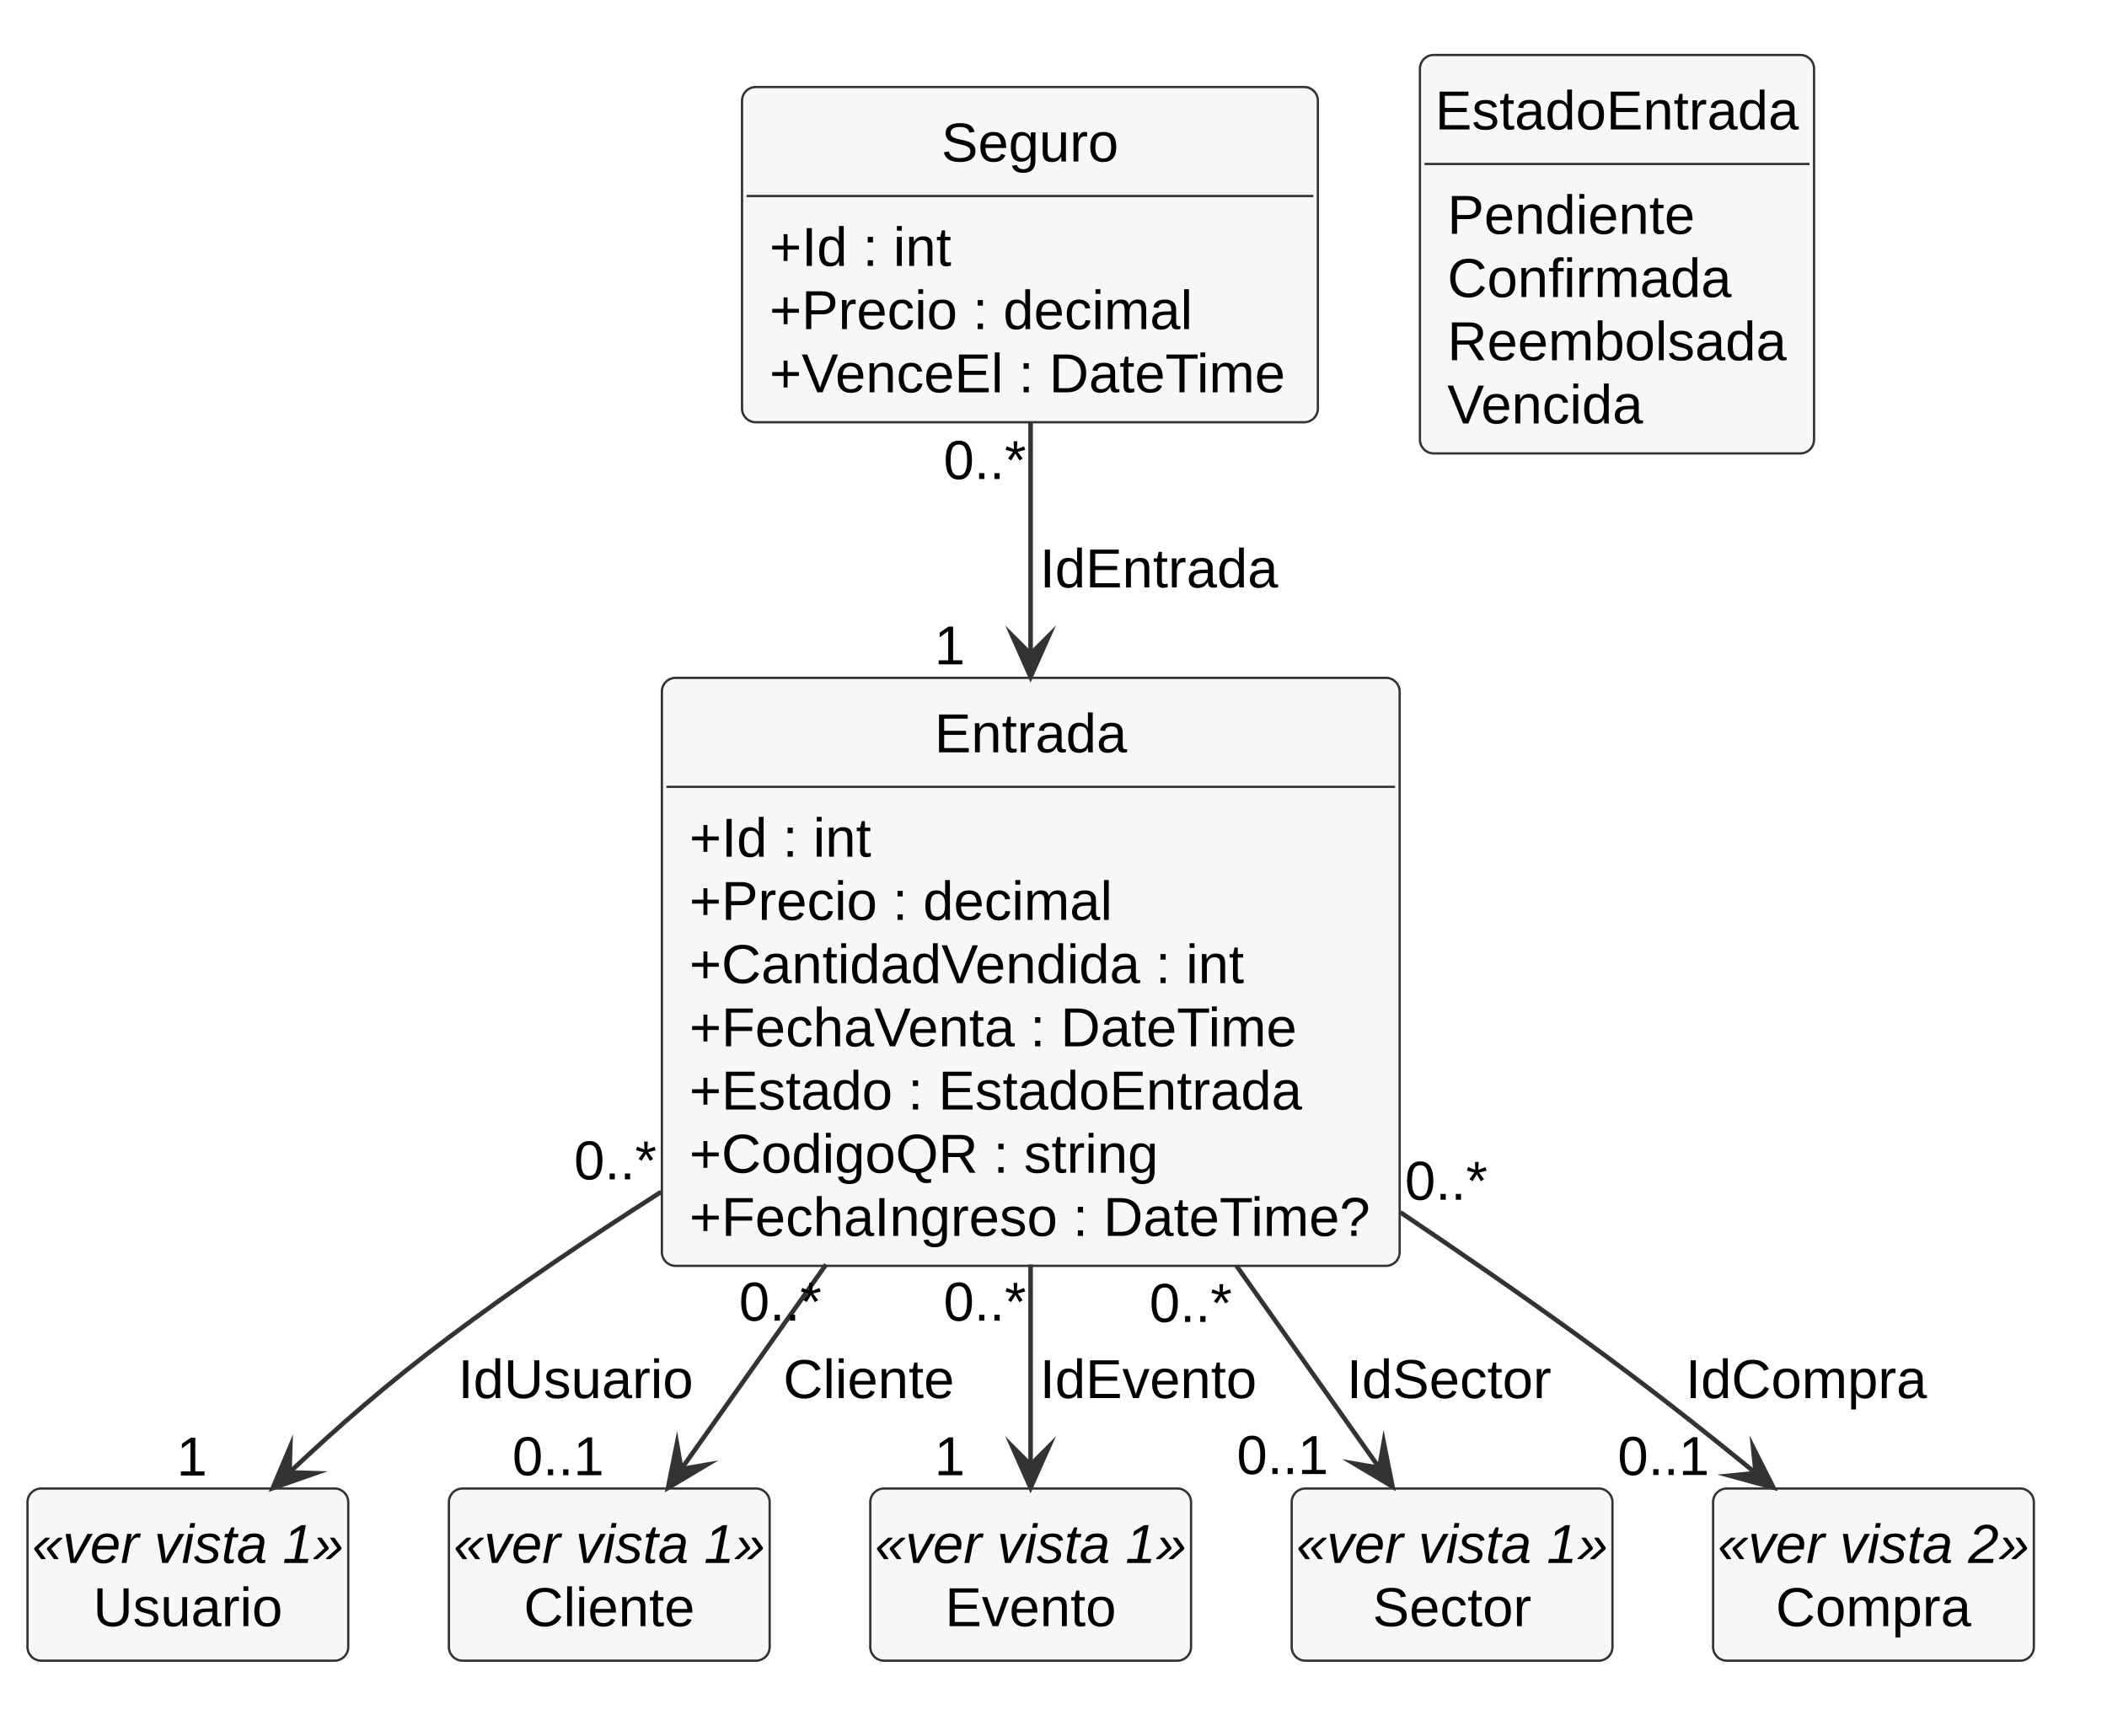
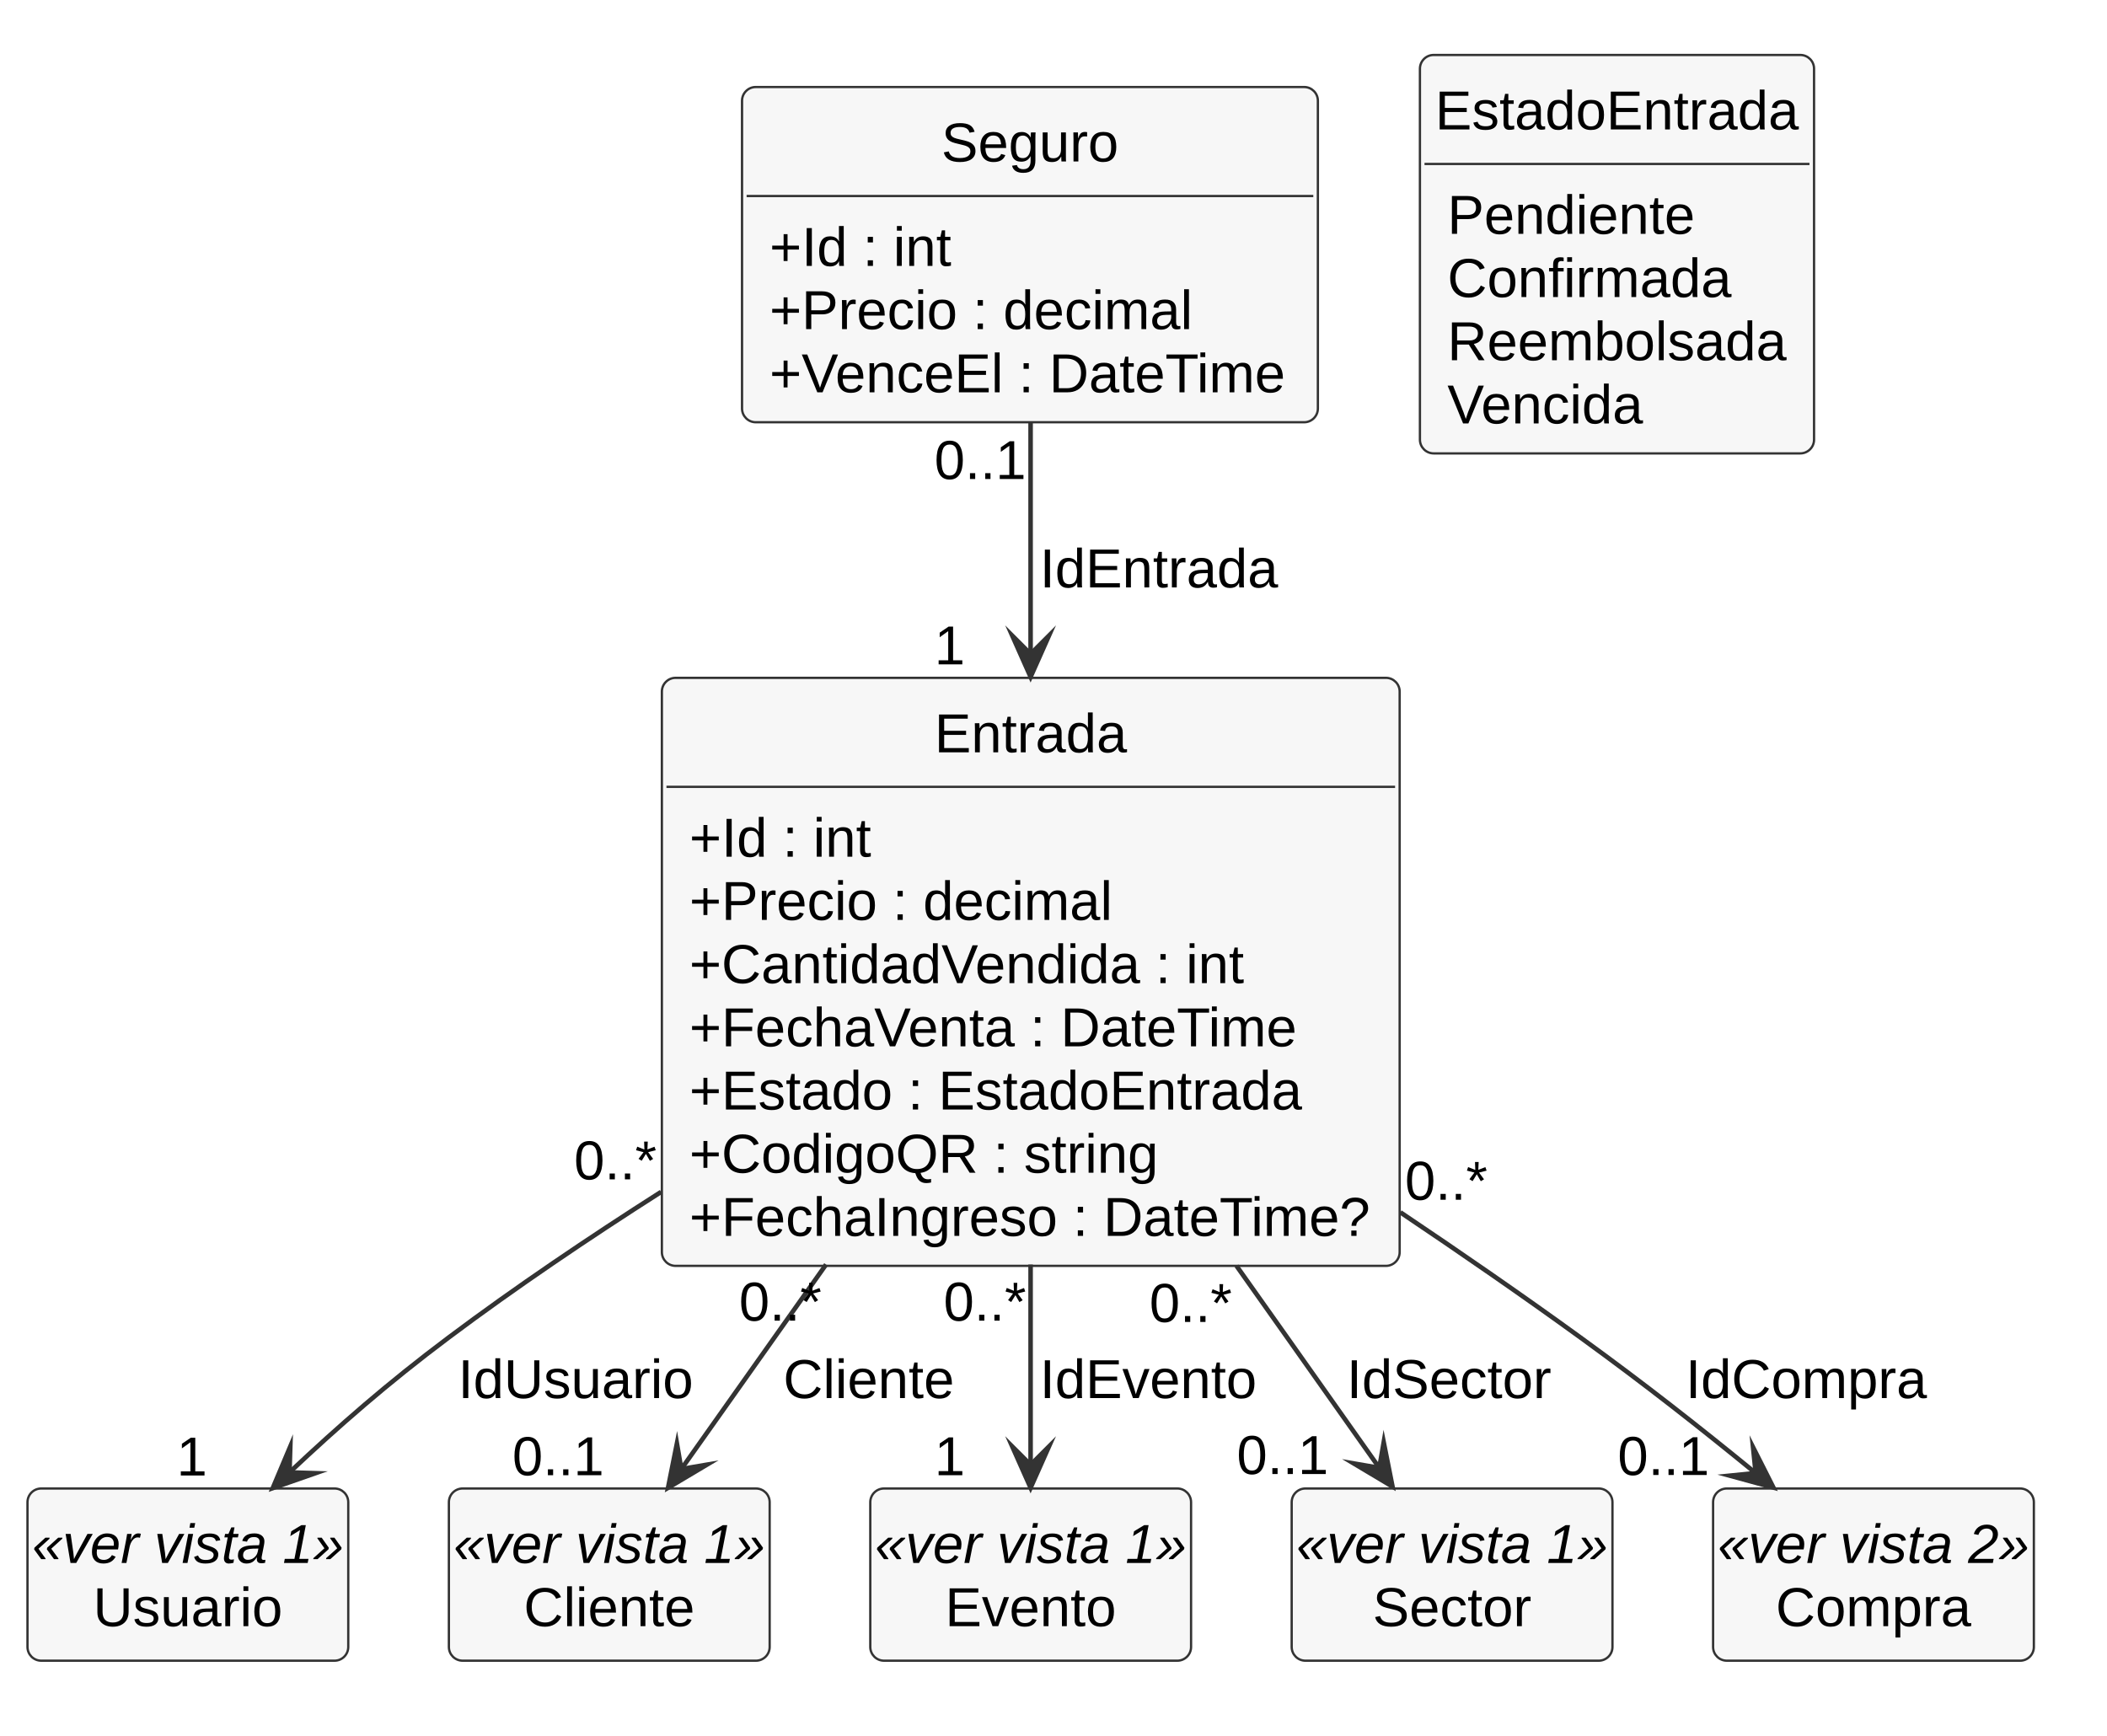
<svg xmlns="http://www.w3.org/2000/svg" version="1.1" data-diagram-type="CLASS" style="width:460px;height:379px;background:#FFFFFF;" width="460px" height="379px" viewBox="0 0 460 379" zoomAndPan="magnify" preserveAspectRatio="none" contentStyleType="text/css">
  <defs />
  <g font-family="sans-serif" lengthAdjust="spacing">
-     <g class="entity" data-qualified-name="Usuario" id="ent0001" data-source-line="9">
+     <g class="entity" data-qualified-name="Usuario" id="ent0001" data-source-line="10">
      <rect x="6" y="325" width="70.033" height="37.598" fill="#F7F7F7" style="stroke:#333;stroke-width:0.5;" rx="3" ry="3" />
      <text x="7" y="341.256" fill="#000" font-size="12" textLength="68.033" font-style="italic" font-family="Arial">«ver vista 1»</text>
      <text x="20.342" y="355.055" fill="#000" font-size="12" textLength="41.35" font-family="Arial">Usuario</text>
    </g>
-     <g class="entity" data-qualified-name="Cliente" id="ent0002" data-source-line="10">
+     <g class="entity" data-qualified-name="Cliente" id="ent0002" data-source-line="11">
      <rect x="98" y="325" width="70.033" height="37.598" fill="#F7F7F7" style="stroke:#333;stroke-width:0.5;" rx="3" ry="3" />
      <text x="99" y="341.256" fill="#000" font-size="12" textLength="68.033" font-style="italic" font-family="Arial">«ver vista 1»</text>
      <text x="114.34" y="355.055" fill="#000" font-size="12" textLength="37.354" font-family="Arial">Cliente</text>
    </g>
-     <g class="entity" data-qualified-name="Evento" id="ent0003" data-source-line="11">
+     <g class="entity" data-qualified-name="Evento" id="ent0003" data-source-line="12">
      <rect x="190" y="325" width="70.033" height="37.598" fill="#F7F7F7" style="stroke:#333;stroke-width:0.5;" rx="3" ry="3" />
      <text x="191" y="341.256" fill="#000" font-size="12" textLength="68.033" font-style="italic" font-family="Arial">«ver vista 1»</text>
      <text x="206.337" y="355.055" fill="#000" font-size="12" textLength="37.359" font-family="Arial">Evento</text>
    </g>
-     <g class="entity" data-qualified-name="Sector" id="ent0004" data-source-line="12">
+     <g class="entity" data-qualified-name="Sector" id="ent0004" data-source-line="13">
      <rect x="282" y="325" width="70.033" height="37.598" fill="#F7F7F7" style="stroke:#333;stroke-width:0.5;" rx="3" ry="3" />
      <text x="283" y="341.256" fill="#000" font-size="12" textLength="68.033" font-style="italic" font-family="Arial">«ver vista 1»</text>
      <text x="299.676" y="355.055" fill="#000" font-size="12" textLength="34.682" font-family="Arial">Sector</text>
    </g>
-     <g class="entity" data-qualified-name="Compra" id="ent0005" data-source-line="13">
+     <g class="entity" data-qualified-name="Compra" id="ent0005" data-source-line="14">
      <rect x="374" y="325" width="70.033" height="37.598" fill="#F7F7F7" style="stroke:#333;stroke-width:0.5;" rx="3" ry="3" />
      <text x="375" y="341.256" fill="#000" font-size="12" textLength="68.033" font-style="italic" font-family="Arial">«ver vista 2»</text>
      <text x="387.677" y="355.055" fill="#000" font-size="12" textLength="42.68" font-family="Arial">Compra</text>
    </g>
-     <g class="entity" data-qualified-name="Entrada" id="ent0006" data-source-line="14">
+     <g class="entity" data-qualified-name="Entrada" id="ent0006" data-source-line="15">
      <rect x="144.5" y="148" width="161.074" height="128.391" fill="#F7F7F7" style="stroke:#333;stroke-width:0.5;" rx="3" ry="3" />
      <text x="204.022" y="164.256" fill="#000" font-size="12" textLength="42.029" font-family="Arial">Entrada</text>
      <line x1="145.5" y1="171.799" x2="304.574" y2="171.799" style="stroke:#333;stroke-width:0.5;" />
      <text x="150.5" y="187.055" fill="#000" font-size="12" textLength="39.691" font-family="Arial">+Id : int</text>
      <text x="150.5" y="200.854" fill="#000" font-size="12" textLength="92.373" font-family="Arial">+Precio : decimal</text>
      <text x="150.5" y="214.652" fill="#000" font-size="12" textLength="121.758" font-family="Arial">+CantidadVendida : int</text>
      <text x="150.5" y="228.451" fill="#000" font-size="12" textLength="133.734" font-family="Arial">+FechaVenta : DateTime</text>
      <text x="150.5" y="242.25" fill="#000" font-size="12" textLength="133.758" font-family="Arial">+Estado : EstadoEntrada</text>
      <text x="150.5" y="256.049" fill="#000" font-size="12" textLength="102.381" font-family="Arial">+CodigoQR : string</text>
      <text x="150.5" y="269.848" fill="#000" font-size="12" textLength="149.074" font-family="Arial">+FechaIngreso : DateTime?</text>
    </g>
-     <g class="entity" data-qualified-name="Seguro" id="ent0007" data-source-line="23">
+     <g class="entity" data-qualified-name="Seguro" id="ent0007" data-source-line="24">
      <rect x="162" y="19" width="125.719" height="73.195" fill="#F7F7F7" style="stroke:#333;stroke-width:0.5;" rx="3" ry="3" />
      <text x="205.512" y="35.256" fill="#000" font-size="12" textLength="38.695" font-family="Arial">Seguro</text>
      <line x1="163" y1="42.799" x2="286.719" y2="42.799" style="stroke:#333;stroke-width:0.5;" />
      <text x="168" y="58.055" fill="#000" font-size="12" textLength="39.691" font-family="Arial">+Id : int</text>
      <text x="168" y="71.854" fill="#000" font-size="12" textLength="92.373" font-family="Arial">+Precio : decimal</text>
      <text x="168" y="85.652" fill="#000" font-size="12" textLength="113.719" font-family="Arial">+VenceEl : DateTime</text>
    </g>
-     <g class="entity" data-qualified-name="EstadoEntrada" id="ent0008" data-source-line="28">
+     <g class="entity" data-qualified-name="EstadoEntrada" id="ent0008" data-source-line="29">
      <rect x="310" y="12" width="86.045" height="86.994" fill="#F7F7F7" style="stroke:#333;stroke-width:0.5;" rx="3" ry="3" />
      <text x="313.328" y="28.256" fill="#000" font-size="12" textLength="79.389" font-family="Arial">EstadoEntrada</text>
      <line x1="311" y1="35.799" x2="395.045" y2="35.799" style="stroke:#333;stroke-width:0.5;" />
      <text x="316" y="51.055" fill="#000" font-size="12" textLength="54.047" font-family="Arial">Pendiente</text>
      <text x="316" y="64.854" fill="#000" font-size="12" textLength="62.027" font-family="Arial">Confirmada</text>
      <text x="316" y="78.652" fill="#000" font-size="12" textLength="74.045" font-family="Arial">Reembolsada</text>
      <text x="316" y="92.451" fill="#000" font-size="12" textLength="43.365" font-family="Arial">Vencida</text>
    </g>
    <g class="link" data-entity-1="ent0006" data-entity-2="ent0003" id="lnk9" data-link-type="dependency">
      <polygon points="225,324.841,229,315.841,225,319.841,221,315.841,225,324.841" fill="#333" style="stroke:#333;stroke-width:1;stroke-linejoin:miter;stroke-miterlimit:10;" />
      <path d="M225,276.096 C225,293.951 225,306.997 225,319.841" style="stroke:#333;stroke-width:1;" fill="none" />
      <text x="227" y="305.256" fill="#000" font-size="12" textLength="47.367" font-family="Arial">IdEvento</text>
      <text x="204" y="322.097" fill="#000" font-size="12" textLength="20.01" font-family="Arial">1    </text>
      <text x="206" y="288.352" fill="#000" font-size="12" textLength="18.012" font-family="Arial">0..*</text>
    </g>
    <g class="link" data-entity-1="ent0006" data-entity-2="ent0004" id="lnk10" data-link-type="dependency">
      <polygon points="304.012,324.581,302.092,314.921,301.129,320.495,295.555,319.533,304.012,324.581" fill="#333" style="stroke:#333;stroke-width:1;stroke-linejoin:miter;stroke-miterlimit:10;" />
      <path d="M269.942,276.377 C273.684,281.661 277.408,286.922 281,292 C288.636,302.795 294.287,310.798 301.129,320.495" style="stroke:#333;stroke-width:1;" fill="none" />
      <text x="294" y="305.256" fill="#000" font-size="12" textLength="44.689" font-family="Arial">IdSector</text>
      <text x="270.012" y="321.837" fill="#000" font-size="12" textLength="33.352" font-family="Arial">0..1    </text>
      <text x="250.942" y="288.633" fill="#000" font-size="12" textLength="18.012" font-family="Arial">0..*</text>
    </g>
    <g class="link" data-entity-1="ent0006" data-entity-2="ent0005" id="lnk11" data-link-type="dependency">
      <polygon points="387.168,324.795,382.729,316.003,383.296,321.632,377.668,322.199,387.168,324.795" fill="#333" style="stroke:#333;stroke-width:1;stroke-linejoin:miter;stroke-miterlimit:10;" />
      <path d="M305.727,264.7 C318.988,273.605 332.482,282.92 345,292 C359.376,302.427 371.1,311.668 383.296,321.632" style="stroke:#333;stroke-width:1;" fill="none" />
      <text x="368" y="305.256" fill="#000" font-size="12" textLength="52.688" font-family="Arial">IdCompra</text>
      <text x="353.168" y="322.051" fill="#000" font-size="12" textLength="33.352" font-family="Arial">0..1    </text>
      <text x="306.727" y="261.956" fill="#000" font-size="12" textLength="18.012" font-family="Arial">0..*</text>
    </g>
    <g class="link" data-entity-1="ent0006" data-entity-2="ent0001" id="lnk12" data-link-type="dependency">
      <polygon points="59.554,324.906,68.853,321.659,63.199,321.483,63.376,315.828,59.554,324.906" fill="#333" style="stroke:#333;stroke-width:1;stroke-linejoin:miter;stroke-miterlimit:10;" />
      <path d="M144.328,260.246 C128.631,270.252 112.545,281.099 98,292 C84.506,302.114 74.016,311.321 63.199,321.483" style="stroke:#333;stroke-width:1;" fill="none" />
      <text x="100" y="305.256" fill="#000" font-size="12" textLength="51.357" font-family="Arial">IdUsuario</text>
      <text x="38.554" y="322.162" fill="#000" font-size="12" textLength="20.01" font-family="Arial">1    </text>
      <text x="125.328" y="257.502" fill="#000" font-size="12" textLength="18.012" font-family="Arial">0..*</text>
    </g>
    <g class="link" data-entity-1="ent0006" data-entity-2="ent0002" id="lnk13" data-link-type="dependency">
      <polygon points="145.851,324.841,154.315,319.805,148.74,320.759,147.785,315.184,145.851,324.841" fill="#333" style="stroke:#333;stroke-width:1;stroke-linejoin:miter;stroke-miterlimit:10;" />
      <path d="M180.347,276.096 C167.712,293.951 157.829,307.916 148.74,320.759" style="stroke:#333;stroke-width:1;" fill="none" />
      <text x="171" y="305.256" fill="#000" font-size="12" textLength="37.354" font-family="Arial">Cliente</text>
      <text x="111.851" y="322.097" fill="#000" font-size="12" textLength="33.352" font-family="Arial">0..1    </text>
      <text x="161.347" y="288.352" fill="#000" font-size="12" textLength="18.012" font-family="Arial">0..*</text>
    </g>
    <g class="link" data-entity-1="ent0007" data-entity-2="ent0006" id="lnk14" data-link-type="dependency">
      <polygon points="225,147.797,229,138.797,225,142.797,221,138.797,225,147.797" fill="#333" style="stroke:#333;stroke-width:1;stroke-linejoin:miter;stroke-miterlimit:10;" />
      <path d="M225,92.334 C225,108.825 225,123.892 225,142.797" style="stroke:#333;stroke-width:1;" fill="none" />
      <text x="227" y="128.256" fill="#000" font-size="12" textLength="52.037" font-family="Arial">IdEntrada</text>
      <text x="204" y="145.053" fill="#000" font-size="12" textLength="20.01" font-family="Arial">1    </text>
-       <text x="206" y="104.59" fill="#000" font-size="12" textLength="18.012" font-family="Arial">0..*</text>
+       <text x="204" y="104.59" fill="#000" font-size="12" textLength="20.016" font-family="Arial">0..1</text>
    </g>
  </g>
</svg>
